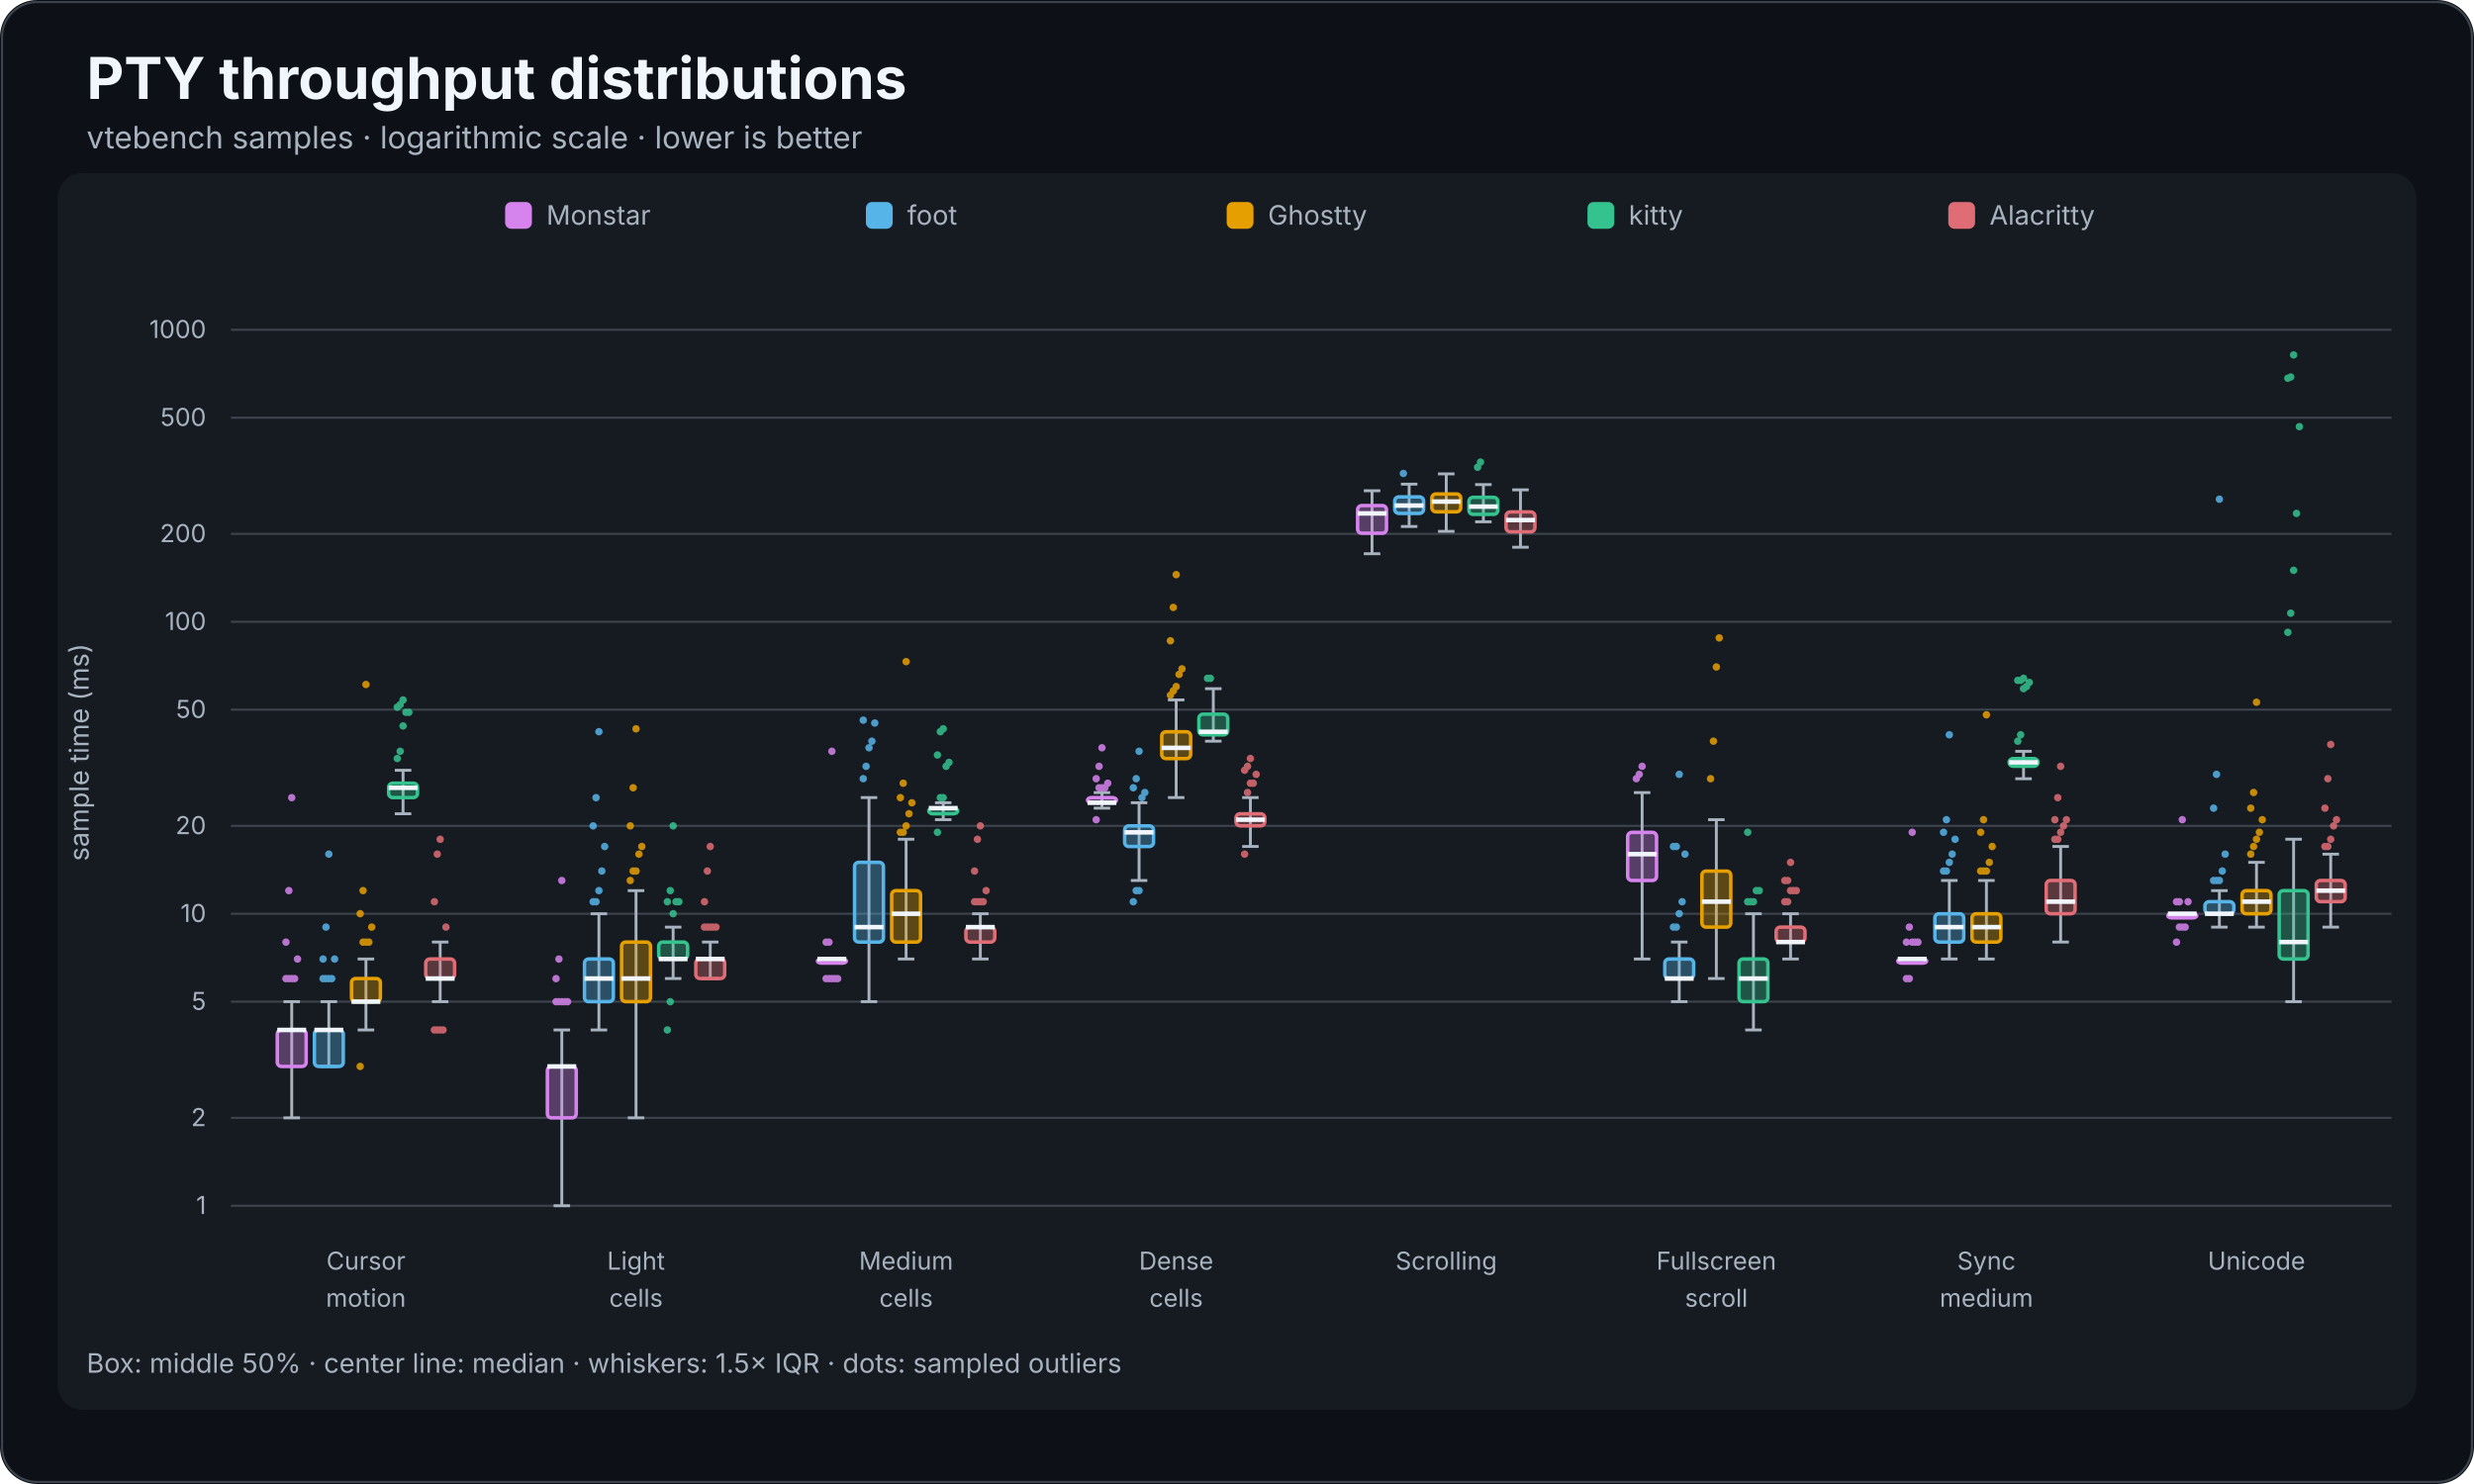
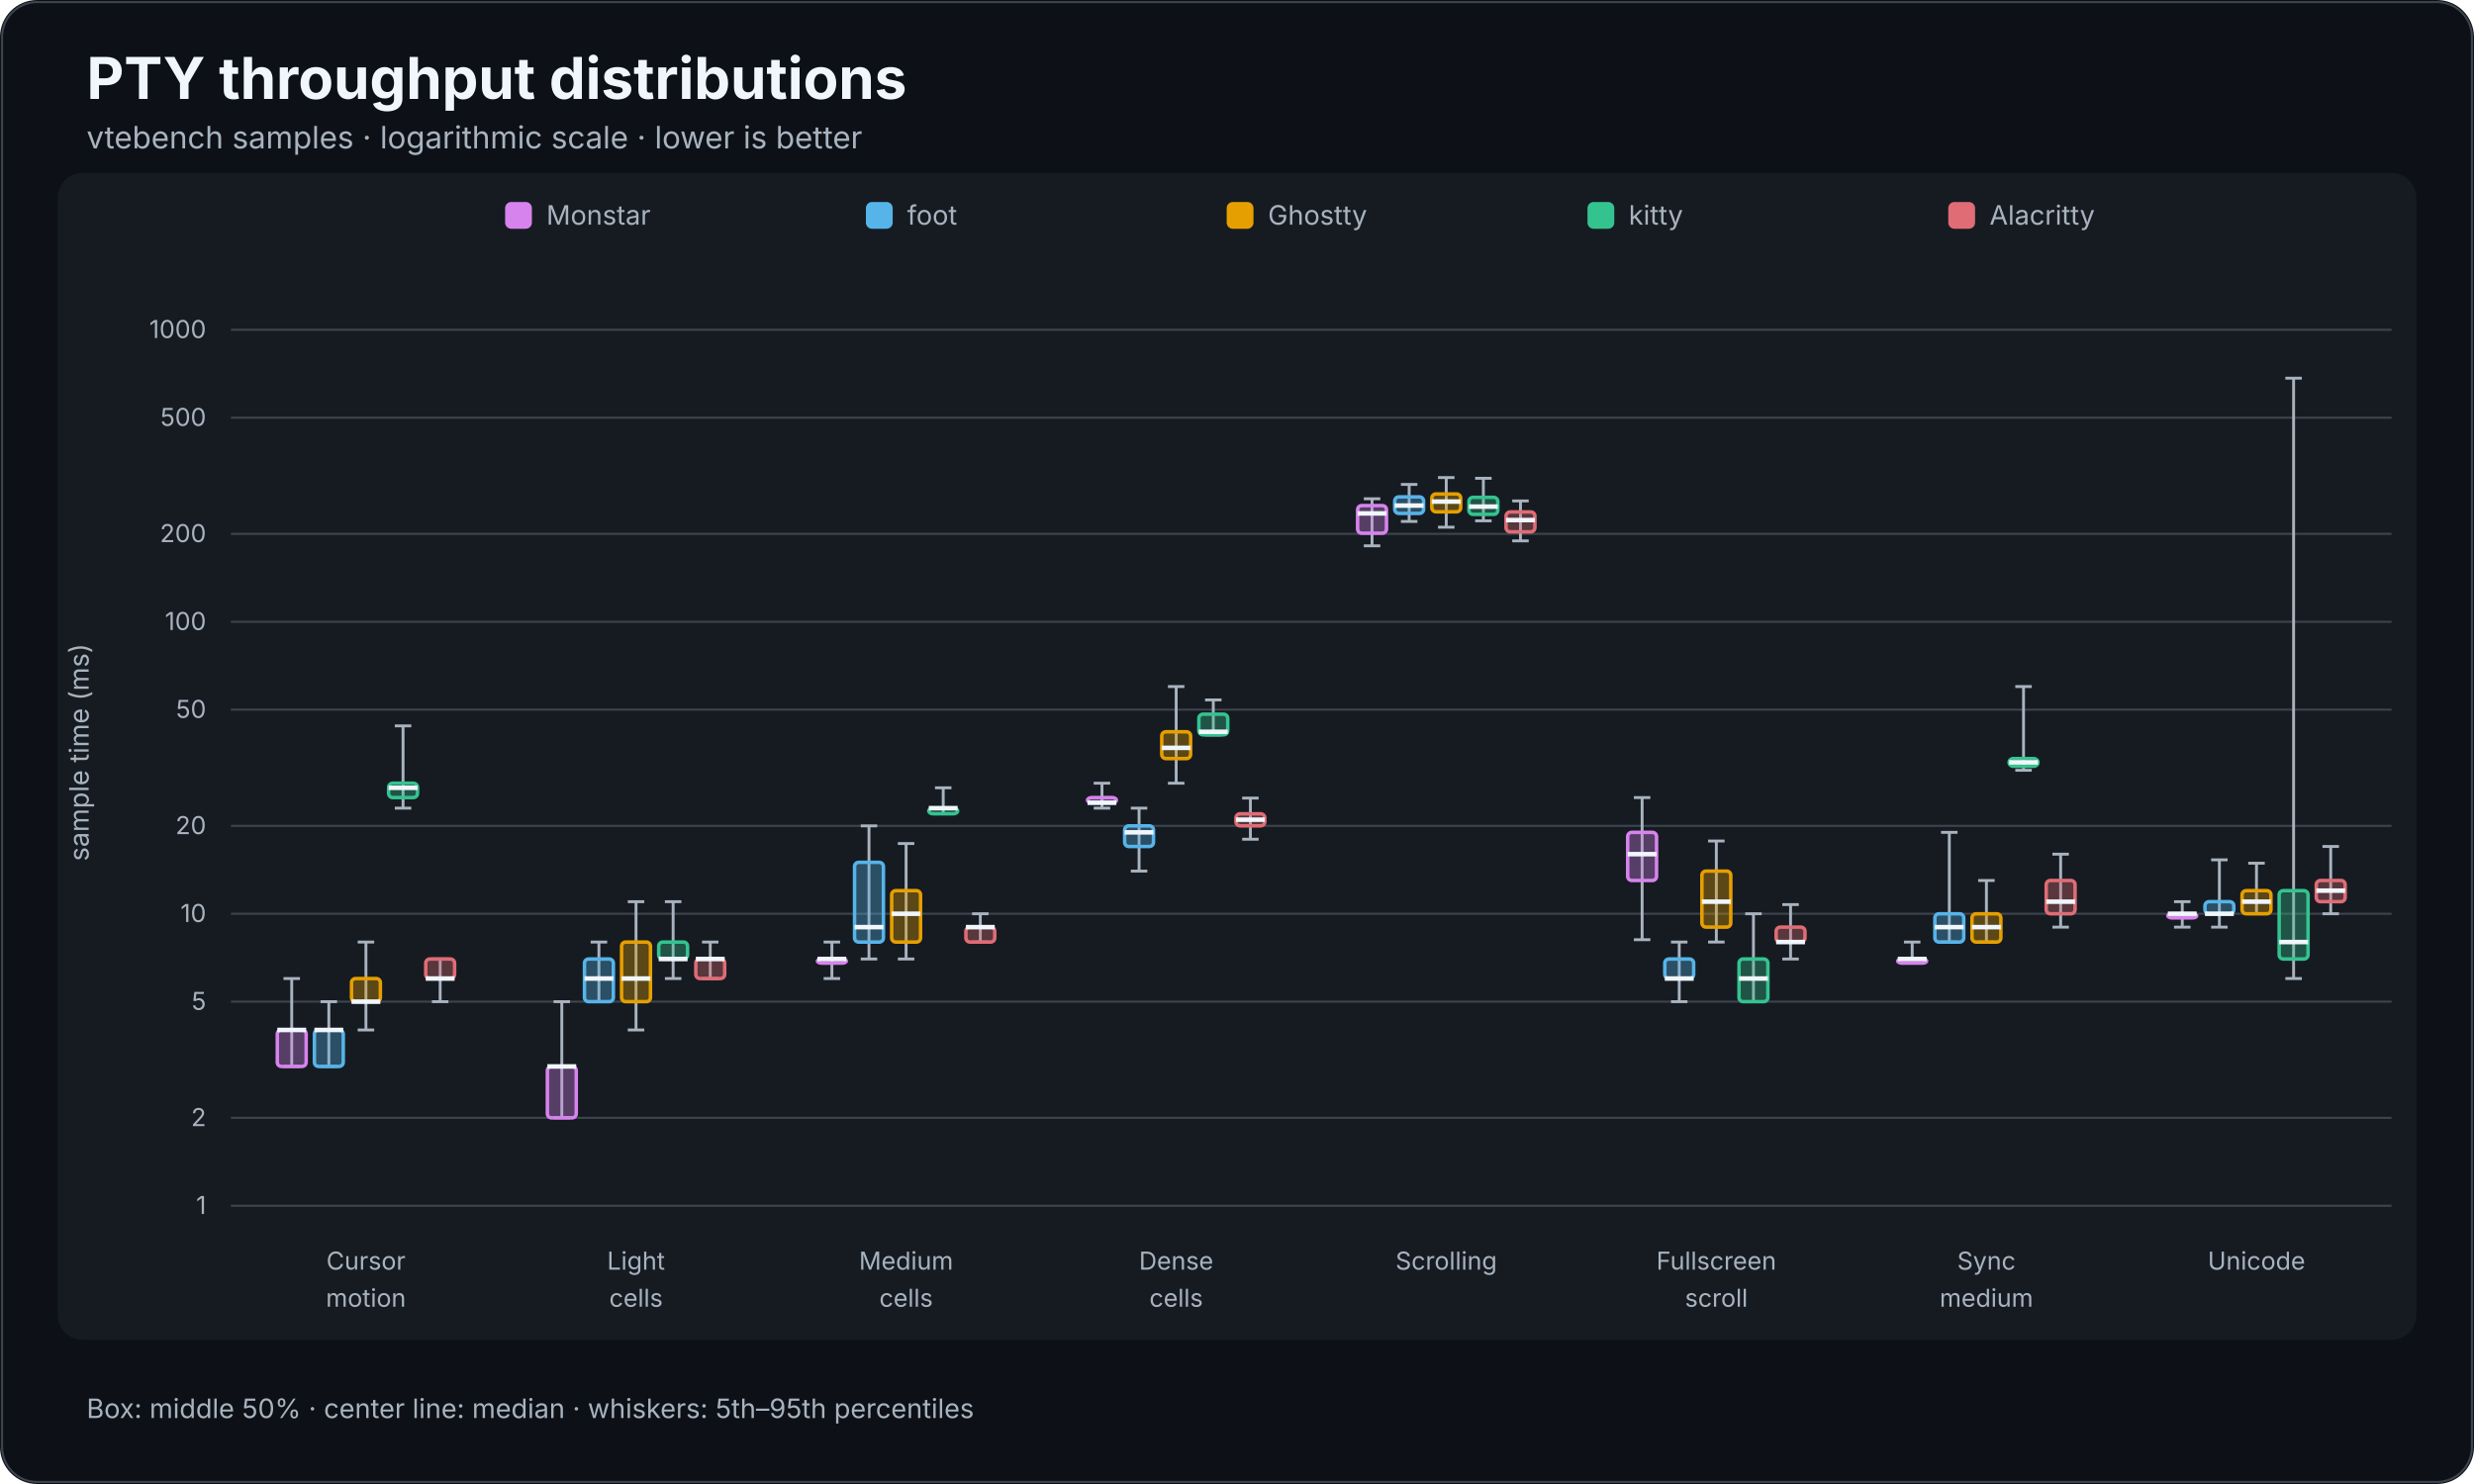
<svg xmlns="http://www.w3.org/2000/svg" width="1200" height="720" viewBox="0 0 1200 720" role="img">
  <style>
    .title { fill: #f0f6fc; font: 700 28px -apple-system, BlinkMacSystemFont, 'Segoe UI', sans-serif; }
    .subtitle { fill: #a8b3bf; font: 15px -apple-system, BlinkMacSystemFont, 'Segoe UI', sans-serif; }
    .label { fill: #f0f6fc; font: 15px -apple-system, BlinkMacSystemFont, 'Segoe UI', sans-serif; }
    .small { fill: #a8b3bf; font: 13px -apple-system, BlinkMacSystemFont, 'Segoe UI', sans-serif; }
    .axis { fill: #a8b3bf; font: 12px -apple-system, BlinkMacSystemFont, 'Segoe UI', sans-serif; }
    .grid { stroke: #3d444d; stroke-width: 1; }
    .whisker { stroke: #a8b3bf; stroke-width: 1.4; }
    .median { stroke: #f0f6fc; stroke-width: 2.2; }
    .line { stroke: #3d444d; stroke-width: 1; }
    </style>
  <rect width="1200" height="720" rx="18" fill="#0d1117" />
  <rect x="1" y="1" width="1198" height="718" rx="17" fill="none" stroke="#3d444d" />
-   <rect x="28" y="84" width="1144" height="600" rx="12" fill="#161b22" />
+   <rect x="28" y="84" width="1144" height="566" rx="12" fill="#161b22" />
  <text x="42" y="48" class="title" text-anchor="start">PTY throughput distributions</text>
  <text x="42" y="72" class="subtitle" text-anchor="start">vtebench samples · logarithmic scale · lower is better</text>
  <rect x="245" y="98" width="13" height="13" rx="3" fill="#d783ed" />
  <text x="265" y="109" class="small" text-anchor="start">Monstar</text>
  <rect x="420" y="98" width="13" height="13" rx="3" fill="#56b4e9" />
  <text x="440" y="109" class="small" text-anchor="start">foot</text>
  <rect x="595" y="98" width="13" height="13" rx="3" fill="#e69f00" />
  <text x="615" y="109" class="small" text-anchor="start">Ghostty</text>
  <rect x="770" y="98" width="13" height="13" rx="3" fill="#34c38f" />
  <text x="790" y="109" class="small" text-anchor="start">kitty</text>
  <rect x="945" y="98" width="13" height="13" rx="3" fill="#e06c75" />
  <text x="965" y="109" class="small" text-anchor="start">Alacritty</text>
  <line x1="112" y1="585" x2="1160" y2="585" class="grid" />
  <text x="100" y="589" class="axis" text-anchor="end">1</text>
  <line x1="112" y1="542.35" x2="1160" y2="542.35" class="grid" />
  <text x="100" y="546.35" class="axis" text-anchor="end">2</text>
  <line x1="112" y1="485.98" x2="1160" y2="485.98" class="grid" />
  <text x="100" y="489.98" class="axis" text-anchor="end">5</text>
  <line x1="112" y1="443.33" x2="1160" y2="443.33" class="grid" />
  <text x="100" y="447.33" class="axis" text-anchor="end">10</text>
  <line x1="112" y1="400.69" x2="1160" y2="400.69" class="grid" />
  <text x="100" y="404.69" class="axis" text-anchor="end">20</text>
  <line x1="112" y1="344.31" x2="1160" y2="344.31" class="grid" />
  <text x="100" y="348.31" class="axis" text-anchor="end">50</text>
  <line x1="112" y1="301.67" x2="1160" y2="301.67" class="grid" />
  <text x="100" y="305.67" class="axis" text-anchor="end">100</text>
  <line x1="112" y1="259.02" x2="1160" y2="259.02" class="grid" />
  <text x="100" y="263.02" class="axis" text-anchor="end">200</text>
  <line x1="112" y1="202.65" x2="1160" y2="202.65" class="grid" />
  <text x="100" y="206.65" class="axis" text-anchor="end">500</text>
  <line x1="112" y1="160" x2="1160" y2="160" class="grid" />
  <text x="100" y="164" class="axis" text-anchor="end">1000</text>
  <text x="0" y="0" class="small" text-anchor="middle" transform="translate(43 365) rotate(-90)">sample time (ms)</text>
-   <line x1="141.5" y1="542.35" x2="141.5" y2="485.98" class="whisker" />
-   <line x1="137.5" y1="542.35" x2="145.5" y2="542.35" class="whisker" />
-   <line x1="137.5" y1="485.98" x2="145.5" y2="485.98" class="whisker" />
+   <line x1="141.5" y1="517.41" x2="141.5" y2="474.76" class="whisker" />
+   <line x1="137.5" y1="517.41" x2="145.5" y2="517.41" class="whisker" />
+   <line x1="137.5" y1="474.76" x2="145.5" y2="474.76" class="whisker" />
  <rect x="134.5" y="499.71" width="14" height="17.7" rx="2" fill="#d783ed" fill-opacity="0.34" stroke="#d783ed" stroke-width="1.7" />
  <line x1="134.5" y1="499.71" x2="148.5" y2="499.71" class="median" />
-   <path d="M138.7 474.8h0M140.1 474.8h0M141.5 474.8h0M142.9 474.8h0M144.3 465.3h0M138.7 457.1h0M140.1 432.1h0M141.5 387.0h0" fill="none" stroke="#d783ed" stroke-width="3.6" stroke-linecap="round" stroke-opacity="0.85" />
  <line x1="159.5" y1="517.41" x2="159.5" y2="485.98" class="whisker" />
  <line x1="155.5" y1="517.41" x2="163.5" y2="517.41" class="whisker" />
  <line x1="155.5" y1="485.98" x2="163.5" y2="485.98" class="whisker" />
  <rect x="152.5" y="499.71" width="14" height="17.7" rx="2" fill="#56b4e9" fill-opacity="0.34" stroke="#56b4e9" stroke-width="1.7" />
  <line x1="152.5" y1="499.71" x2="166.5" y2="499.71" class="median" />
-   <path d="M156.7 474.8h0M158.1 474.8h0M159.5 474.8h0M160.9 474.8h0M162.3 465.3h0M156.7 465.3h0M158.1 449.8h0M159.5 414.4h0" fill="none" stroke="#56b4e9" stroke-width="3.6" stroke-linecap="round" stroke-opacity="0.85" />
-   <line x1="177.5" y1="499.71" x2="177.5" y2="465.28" class="whisker" />
+   <line x1="177.5" y1="499.71" x2="177.5" y2="457.06" class="whisker" />
  <line x1="173.5" y1="499.71" x2="181.5" y2="499.71" class="whisker" />
-   <line x1="173.5" y1="465.28" x2="181.5" y2="465.28" class="whisker" />
+   <line x1="173.5" y1="457.06" x2="181.5" y2="457.06" class="whisker" />
  <rect x="170.5" y="474.76" width="14" height="11.22" rx="2" fill="#e69f00" fill-opacity="0.34" stroke="#e69f00" stroke-width="1.7" />
  <line x1="170.5" y1="485.98" x2="184.5" y2="485.98" class="median" />
-   <path d="M174.7 517.4h0M176.1 457.1h0M177.5 457.1h0M178.9 457.1h0M180.3 449.8h0M174.7 443.3h0M176.1 432.1h0M177.5 332.1h0" fill="none" stroke="#e69f00" stroke-width="3.6" stroke-linecap="round" stroke-opacity="0.85" />
-   <line x1="195.5" y1="394.82" x2="195.5" y2="373.72" class="whisker" />
-   <line x1="191.5" y1="394.82" x2="199.5" y2="394.82" class="whisker" />
-   <line x1="191.5" y1="373.72" x2="199.5" y2="373.72" class="whisker" />
+   <line x1="195.5" y1="392.09" x2="195.5" y2="352.18" class="whisker" />
+   <line x1="191.5" y1="392.09" x2="199.5" y2="392.09" class="whisker" />
+   <line x1="191.5" y1="352.18" x2="199.5" y2="352.18" class="whisker" />
  <rect x="188.5" y="379.99" width="14" height="6.97" rx="2" fill="#34c38f" fill-opacity="0.34" stroke="#34c38f" stroke-width="1.7" />
  <line x1="188.5" y1="382.22" x2="202.5" y2="382.22" class="median" />
-   <path d="M192.7 368.0h0M194.1 364.5h0M195.5 352.2h0M196.9 345.6h0M198.3 345.6h0M192.7 343.1h0M194.1 341.9h0M195.5 339.6h0" fill="none" stroke="#34c38f" stroke-width="3.6" stroke-linecap="round" stroke-opacity="0.85" />
-   <line x1="213.5" y1="485.98" x2="213.5" y2="457.06" class="whisker" />
+   <line x1="213.5" y1="485.98" x2="213.5" y2="465.28" class="whisker" />
  <line x1="209.5" y1="485.98" x2="217.5" y2="485.98" class="whisker" />
-   <line x1="209.5" y1="457.06" x2="217.5" y2="457.06" class="whisker" />
+   <line x1="209.5" y1="465.28" x2="217.5" y2="465.28" class="whisker" />
  <rect x="206.5" y="465.28" width="14" height="9.48" rx="2" fill="#e06c75" fill-opacity="0.34" stroke="#e06c75" stroke-width="1.7" />
  <line x1="206.5" y1="474.76" x2="220.5" y2="474.76" class="median" />
-   <path d="M210.7 499.7h0M212.1 499.7h0M213.5 499.7h0M214.9 499.7h0M216.3 449.8h0M210.7 437.5h0M212.1 414.4h0M213.5 407.2h0" fill="none" stroke="#e06c75" stroke-width="3.6" stroke-linecap="round" stroke-opacity="0.85" />
  <text x="177.5" y="616" class="axis" text-anchor="middle">Cursor</text>
  <text x="177.5" y="634" class="axis" text-anchor="middle">motion</text>
-   <line x1="272.5" y1="585" x2="272.5" y2="499.71" class="whisker" />
-   <line x1="268.5" y1="585" x2="276.5" y2="585" class="whisker" />
-   <line x1="268.5" y1="499.71" x2="276.5" y2="499.71" class="whisker" />
+   <line x1="272.5" y1="542.35" x2="272.5" y2="485.98" class="whisker" />
+   <line x1="268.5" y1="542.35" x2="276.5" y2="542.35" class="whisker" />
+   <line x1="268.5" y1="485.98" x2="276.5" y2="485.98" class="whisker" />
  <rect x="265.5" y="517.41" width="14" height="24.95" rx="2" fill="#d783ed" fill-opacity="0.34" stroke="#d783ed" stroke-width="1.7" />
  <line x1="265.5" y1="517.41" x2="279.5" y2="517.41" class="median" />
-   <path d="M269.7 486.0h0M271.1 486.0h0M272.5 486.0h0M273.9 486.0h0M275.3 486.0h0M269.7 474.8h0M271.1 465.3h0M272.5 427.2h0" fill="none" stroke="#d783ed" stroke-width="3.6" stroke-linecap="round" stroke-opacity="0.85" />
-   <line x1="290.5" y1="499.71" x2="290.5" y2="443.33" class="whisker" />
-   <line x1="286.5" y1="499.71" x2="294.5" y2="499.71" class="whisker" />
-   <line x1="286.5" y1="443.33" x2="294.5" y2="443.33" class="whisker" />
+   <line x1="290.5" y1="485.98" x2="290.5" y2="457.06" class="whisker" />
+   <line x1="286.5" y1="485.98" x2="294.5" y2="485.98" class="whisker" />
+   <line x1="286.5" y1="457.06" x2="294.5" y2="457.06" class="whisker" />
  <rect x="283.5" y="465.28" width="14" height="20.7" rx="2" fill="#56b4e9" fill-opacity="0.34" stroke="#56b4e9" stroke-width="1.7" />
  <line x1="283.5" y1="474.76" x2="297.5" y2="474.76" class="median" />
-   <path d="M287.7 437.5h0M289.1 437.5h0M290.5 432.1h0M291.9 422.6h0M293.3 410.7h0M287.7 400.7h0M289.1 387.0h0M290.5 355.0h0" fill="none" stroke="#56b4e9" stroke-width="3.6" stroke-linecap="round" stroke-opacity="0.85" />
-   <line x1="308.5" y1="542.35" x2="308.5" y2="432.12" class="whisker" />
-   <line x1="304.5" y1="542.35" x2="312.5" y2="542.35" class="whisker" />
-   <line x1="304.5" y1="432.12" x2="312.5" y2="432.12" class="whisker" />
+   <line x1="308.5" y1="499.71" x2="308.5" y2="437.47" class="whisker" />
+   <line x1="304.5" y1="499.71" x2="312.5" y2="499.71" class="whisker" />
+   <line x1="304.5" y1="437.47" x2="312.5" y2="437.47" class="whisker" />
  <rect x="301.5" y="457.06" width="14" height="28.92" rx="2" fill="#e69f00" fill-opacity="0.34" stroke="#e69f00" stroke-width="1.7" />
  <line x1="301.5" y1="474.76" x2="315.5" y2="474.76" class="median" />
-   <path d="M305.7 427.2h0M307.1 422.6h0M308.5 422.6h0M309.9 414.4h0M311.3 410.7h0M305.7 400.7h0M307.1 382.2h0M308.5 353.6h0" fill="none" stroke="#e69f00" stroke-width="3.6" stroke-linecap="round" stroke-opacity="0.85" />
-   <line x1="326.5" y1="474.76" x2="326.5" y2="449.82" class="whisker" />
+   <line x1="326.5" y1="474.76" x2="326.5" y2="437.47" class="whisker" />
  <line x1="322.5" y1="474.76" x2="330.5" y2="474.76" class="whisker" />
-   <line x1="322.5" y1="449.82" x2="330.5" y2="449.82" class="whisker" />
+   <line x1="322.5" y1="437.47" x2="330.5" y2="437.47" class="whisker" />
  <rect x="319.5" y="457.06" width="14" height="8.22" rx="2" fill="#34c38f" fill-opacity="0.34" stroke="#34c38f" stroke-width="1.7" />
  <line x1="319.5" y1="465.28" x2="333.5" y2="465.28" class="median" />
-   <path d="M323.7 499.7h0M325.1 486.0h0M326.5 443.3h0M327.9 437.5h0M329.3 437.5h0M323.7 437.5h0M325.1 432.1h0M326.5 400.7h0" fill="none" stroke="#34c38f" stroke-width="3.6" stroke-linecap="round" stroke-opacity="0.85" />
  <line x1="344.5" y1="474.76" x2="344.5" y2="457.06" class="whisker" />
  <line x1="340.5" y1="474.76" x2="348.5" y2="474.76" class="whisker" />
  <line x1="340.5" y1="457.06" x2="348.5" y2="457.06" class="whisker" />
  <rect x="337.5" y="465.28" width="14" height="9.48" rx="2" fill="#e06c75" fill-opacity="0.34" stroke="#e06c75" stroke-width="1.7" />
  <line x1="337.5" y1="465.28" x2="351.5" y2="465.28" class="median" />
-   <path d="M341.7 449.8h0M343.1 449.8h0M344.5 449.8h0M345.9 449.8h0M347.3 449.8h0M341.7 437.5h0M343.1 422.6h0M344.5 410.7h0" fill="none" stroke="#e06c75" stroke-width="3.6" stroke-linecap="round" stroke-opacity="0.85" />
  <text x="308.5" y="616" class="axis" text-anchor="middle">Light</text>
  <text x="308.5" y="634" class="axis" text-anchor="middle">cells</text>
-   <line x1="403.5" y1="465.28" x2="403.5" y2="465.28" class="whisker" />
-   <line x1="399.5" y1="465.28" x2="407.5" y2="465.28" class="whisker" />
-   <line x1="399.5" y1="465.28" x2="407.5" y2="465.28" class="whisker" />
+   <line x1="403.5" y1="474.76" x2="403.5" y2="457.06" class="whisker" />
+   <line x1="399.5" y1="474.76" x2="407.5" y2="474.76" class="whisker" />
+   <line x1="399.5" y1="457.06" x2="407.5" y2="457.06" class="whisker" />
  <rect x="396.5" y="465.28" width="14" height="2" rx="2" fill="#d783ed" fill-opacity="0.34" stroke="#d783ed" stroke-width="1.7" />
  <line x1="396.5" y1="465.28" x2="410.5" y2="465.28" class="median" />
-   <path d="M400.7 474.8h0M402.1 474.8h0M403.5 474.8h0M404.9 474.8h0M406.3 474.8h0M400.7 457.1h0M402.1 457.1h0M403.5 364.5h0" fill="none" stroke="#d783ed" stroke-width="3.6" stroke-linecap="round" stroke-opacity="0.85" />
-   <line x1="421.5" y1="485.98" x2="421.5" y2="386.96" class="whisker" />
-   <line x1="417.5" y1="485.98" x2="425.5" y2="485.98" class="whisker" />
-   <line x1="417.5" y1="386.96" x2="425.5" y2="386.96" class="whisker" />
+   <line x1="421.5" y1="465.28" x2="421.5" y2="400.69" class="whisker" />
+   <line x1="417.5" y1="465.28" x2="425.5" y2="465.28" class="whisker" />
+   <line x1="417.5" y1="400.69" x2="425.5" y2="400.69" class="whisker" />
  <rect x="414.5" y="418.39" width="14" height="38.68" rx="2" fill="#56b4e9" fill-opacity="0.34" stroke="#56b4e9" stroke-width="1.7" />
  <line x1="414.5" y1="449.82" x2="428.5" y2="449.82" class="median" />
-   <path d="M418.7 377.8h0M420.1 371.8h0M421.5 362.8h0M422.9 359.6h0M424.3 350.8h0M418.7 349.4h0" fill="none" stroke="#56b4e9" stroke-width="3.6" stroke-linecap="round" stroke-opacity="0.85" />
-   <line x1="439.5" y1="465.28" x2="439.5" y2="407.17" class="whisker" />
+   <line x1="439.5" y1="465.28" x2="439.5" y2="409.26" class="whisker" />
  <line x1="435.5" y1="465.28" x2="443.5" y2="465.28" class="whisker" />
-   <line x1="435.5" y1="407.17" x2="443.5" y2="407.17" class="whisker" />
+   <line x1="435.5" y1="409.26" x2="443.5" y2="409.26" class="whisker" />
  <rect x="432.5" y="432.12" width="14" height="24.95" rx="2" fill="#e69f00" fill-opacity="0.34" stroke="#e69f00" stroke-width="1.7" />
  <line x1="432.5" y1="443.33" x2="446.5" y2="443.33" class="median" />
-   <path d="M436.7 403.8h0M438.1 403.8h0M439.5 400.7h0M440.9 394.8h0M442.3 389.5h0M436.7 387.0h0M438.1 380.0h0M439.5 321.0h0" fill="none" stroke="#e69f00" stroke-width="3.6" stroke-linecap="round" stroke-opacity="0.85" />
-   <line x1="457.5" y1="397.69" x2="457.5" y2="389.47" class="whisker" />
-   <line x1="453.5" y1="397.69" x2="461.5" y2="397.69" class="whisker" />
-   <line x1="453.5" y1="389.47" x2="461.5" y2="389.47" class="whisker" />
+   <line x1="457.5" y1="394.82" x2="457.5" y2="382.22" class="whisker" />
+   <line x1="453.5" y1="394.82" x2="461.5" y2="394.82" class="whisker" />
+   <line x1="453.5" y1="382.22" x2="461.5" y2="382.22" class="whisker" />
  <rect x="450.5" y="392.09" width="14" height="2.73" rx="2" fill="#34c38f" fill-opacity="0.34" stroke="#34c38f" stroke-width="1.7" />
  <line x1="450.5" y1="392.09" x2="464.5" y2="392.09" class="median" />
-   <path d="M454.7 403.8h0M456.1 387.0h0M457.5 387.0h0M458.9 371.8h0M460.3 369.9h0M454.7 366.3h0M456.1 355.0h0M457.5 353.6h0" fill="none" stroke="#34c38f" stroke-width="3.6" stroke-linecap="round" stroke-opacity="0.85" />
-   <line x1="475.5" y1="465.28" x2="475.5" y2="443.33" class="whisker" />
-   <line x1="471.5" y1="465.28" x2="479.5" y2="465.28" class="whisker" />
+   <line x1="475.5" y1="457.06" x2="475.5" y2="443.33" class="whisker" />
+   <line x1="471.5" y1="457.06" x2="479.5" y2="457.06" class="whisker" />
  <line x1="471.5" y1="443.33" x2="479.5" y2="443.33" class="whisker" />
  <rect x="468.5" y="449.82" width="14" height="7.25" rx="2" fill="#e06c75" fill-opacity="0.34" stroke="#e06c75" stroke-width="1.7" />
  <line x1="468.5" y1="449.82" x2="482.5" y2="449.82" class="median" />
-   <path d="M472.7 437.5h0M474.1 437.5h0M475.5 437.5h0M476.9 437.5h0M478.3 432.1h0M472.7 422.6h0M474.1 407.2h0M475.5 400.7h0" fill="none" stroke="#e06c75" stroke-width="3.6" stroke-linecap="round" stroke-opacity="0.85" />
  <text x="439.5" y="616" class="axis" text-anchor="middle">Medium</text>
  <text x="439.5" y="634" class="axis" text-anchor="middle">cells</text>
-   <line x1="534.5" y1="392.09" x2="534.5" y2="384.55" class="whisker" />
+   <line x1="534.5" y1="392.09" x2="534.5" y2="379.99" class="whisker" />
  <line x1="530.5" y1="392.09" x2="538.5" y2="392.09" class="whisker" />
-   <line x1="530.5" y1="384.55" x2="538.5" y2="384.55" class="whisker" />
+   <line x1="530.5" y1="379.99" x2="538.5" y2="379.99" class="whisker" />
  <rect x="527.5" y="386.96" width="14" height="2.51" rx="2" fill="#d783ed" fill-opacity="0.34" stroke="#d783ed" stroke-width="1.7" />
  <line x1="527.5" y1="389.47" x2="541.5" y2="389.47" class="median" />
-   <path d="M531.7 397.7h0M533.1 382.2h0M534.5 382.2h0M535.9 382.2h0M537.3 380.0h0M531.7 377.8h0M533.1 371.8h0M534.5 362.8h0" fill="none" stroke="#d783ed" stroke-width="3.6" stroke-linecap="round" stroke-opacity="0.85" />
-   <line x1="552.5" y1="427.19" x2="552.5" y2="389.47" class="whisker" />
-   <line x1="548.5" y1="427.19" x2="556.5" y2="427.19" class="whisker" />
-   <line x1="548.5" y1="389.47" x2="556.5" y2="389.47" class="whisker" />
+   <line x1="552.5" y1="422.63" x2="552.5" y2="392.09" class="whisker" />
+   <line x1="548.5" y1="422.63" x2="556.5" y2="422.63" class="whisker" />
+   <line x1="548.5" y1="392.09" x2="556.5" y2="392.09" class="whisker" />
  <rect x="545.5" y="400.69" width="14" height="10" rx="2" fill="#56b4e9" fill-opacity="0.34" stroke="#56b4e9" stroke-width="1.7" />
  <line x1="545.5" y1="403.84" x2="559.5" y2="403.84" class="median" />
-   <path d="M549.7 437.5h0M551.1 432.1h0M552.5 432.1h0M553.9 387.0h0M555.3 384.5h0M549.7 382.2h0M551.1 377.8h0M552.5 364.5h0" fill="none" stroke="#56b4e9" stroke-width="3.6" stroke-linecap="round" stroke-opacity="0.85" />
-   <line x1="570.5" y1="386.96" x2="570.5" y2="339.58" class="whisker" />
-   <line x1="566.5" y1="386.96" x2="574.5" y2="386.96" class="whisker" />
-   <line x1="566.5" y1="339.58" x2="574.5" y2="339.58" class="whisker" />
+   <line x1="570.5" y1="379.99" x2="570.5" y2="333.1" class="whisker" />
+   <line x1="566.5" y1="379.99" x2="574.5" y2="379.99" class="whisker" />
+   <line x1="566.5" y1="333.1" x2="574.5" y2="333.1" class="whisker" />
  <rect x="563.5" y="355.04" width="14" height="13" rx="2" fill="#e69f00" fill-opacity="0.34" stroke="#e69f00" stroke-width="1.7" />
  <line x1="563.5" y1="362.84" x2="577.5" y2="362.84" class="median" />
-   <path d="M567.7 337.3h0M569.1 335.2h0M570.5 333.1h0M571.9 327.2h0M573.3 324.5h0M567.7 310.9h0M569.1 294.7h0M570.5 278.8h0" fill="none" stroke="#e69f00" stroke-width="3.6" stroke-linecap="round" stroke-opacity="0.85" />
-   <line x1="588.5" y1="359.6" x2="588.5" y2="334.13" class="whisker" />
-   <line x1="584.5" y1="359.6" x2="592.5" y2="359.6" class="whisker" />
-   <line x1="584.5" y1="334.13" x2="592.5" y2="334.13" class="whisker" />
+   <line x1="588.5" y1="356.6" x2="588.5" y2="339.58" class="whisker" />
+   <line x1="584.5" y1="356.6" x2="592.5" y2="356.6" class="whisker" />
+   <line x1="584.5" y1="339.58" x2="592.5" y2="339.58" class="whisker" />
  <rect x="581.5" y="346.5" width="14" height="10.02" rx="2" fill="#34c38f" fill-opacity="0.34" stroke="#34c38f" stroke-width="1.7" />
  <line x1="581.5" y1="355.04" x2="595.5" y2="355.04" class="median" />
-   <path d="M585.7 329.1h0M587.1 329.1h0" fill="none" stroke="#34c38f" stroke-width="3.6" stroke-linecap="round" stroke-opacity="0.85" />
-   <line x1="606.5" y1="410.69" x2="606.5" y2="386.96" class="whisker" />
-   <line x1="602.5" y1="410.69" x2="610.5" y2="410.69" class="whisker" />
-   <line x1="602.5" y1="386.96" x2="610.5" y2="386.96" class="whisker" />
+   <line x1="606.5" y1="407.17" x2="606.5" y2="387.21" class="whisker" />
+   <line x1="602.5" y1="407.17" x2="610.5" y2="407.17" class="whisker" />
+   <line x1="602.5" y1="387.21" x2="610.5" y2="387.21" class="whisker" />
  <rect x="599.5" y="394.82" width="14" height="5.86" rx="2" fill="#e06c75" fill-opacity="0.34" stroke="#e06c75" stroke-width="1.7" />
  <line x1="599.5" y1="397.69" x2="613.5" y2="397.69" class="median" />
-   <path d="M603.7 414.4h0M605.1 384.5h0M606.5 380.0h0M607.9 380.0h0M609.3 375.7h0M603.7 373.7h0M605.1 371.8h0M606.5 368.0h0" fill="none" stroke="#e06c75" stroke-width="3.6" stroke-linecap="round" stroke-opacity="0.85" />
  <text x="570.5" y="616" class="axis" text-anchor="middle">Dense</text>
  <text x="570.5" y="634" class="axis" text-anchor="middle">cells</text>
-   <line x1="665.5" y1="268.66" x2="665.5" y2="238.1" class="whisker" />
-   <line x1="661.5" y1="268.66" x2="669.5" y2="268.66" class="whisker" />
-   <line x1="661.5" y1="238.1" x2="669.5" y2="238.1" class="whisker" />
+   <line x1="665.5" y1="264.82" x2="665.5" y2="241.99" class="whisker" />
+   <line x1="661.5" y1="264.82" x2="669.5" y2="264.82" class="whisker" />
+   <line x1="661.5" y1="241.99" x2="669.5" y2="241.99" class="whisker" />
  <rect x="658.5" y="245.29" width="14" height="13.42" rx="2" fill="#d783ed" fill-opacity="0.34" stroke="#d783ed" stroke-width="1.7" />
  <line x1="658.5" y1="249.1" x2="672.5" y2="249.1" class="median" />
-   <line x1="683.5" y1="255.44" x2="683.5" y2="234.9" class="whisker" />
-   <line x1="679.5" y1="255.44" x2="687.5" y2="255.44" class="whisker" />
-   <line x1="679.5" y1="234.9" x2="687.5" y2="234.9" class="whisker" />
+   <line x1="683.5" y1="252.99" x2="683.5" y2="235.04" class="whisker" />
+   <line x1="679.5" y1="252.99" x2="687.5" y2="252.99" class="whisker" />
+   <line x1="679.5" y1="235.04" x2="687.5" y2="235.04" class="whisker" />
  <rect x="676.5" y="241.07" width="14" height="8.03" rx="2" fill="#56b4e9" fill-opacity="0.34" stroke="#56b4e9" stroke-width="1.7" />
  <line x1="676.5" y1="245.29" x2="690.5" y2="245.29" class="median" />
-   <path d="M680.7 229.7h0" fill="none" stroke="#56b4e9" stroke-width="3.6" stroke-linecap="round" stroke-opacity="0.85" />
-   <line x1="701.5" y1="257.8" x2="701.5" y2="229.91" class="whisker" />
-   <line x1="697.5" y1="257.8" x2="705.5" y2="257.8" class="whisker" />
-   <line x1="697.5" y1="229.91" x2="705.5" y2="229.91" class="whisker" />
+   <line x1="701.5" y1="255.78" x2="701.5" y2="231.7" class="whisker" />
+   <line x1="697.5" y1="255.78" x2="705.5" y2="255.78" class="whisker" />
+   <line x1="697.5" y1="231.7" x2="705.5" y2="231.7" class="whisker" />
  <rect x="694.5" y="239.65" width="14" height="8.67" rx="2" fill="#e69f00" fill-opacity="0.34" stroke="#e69f00" stroke-width="1.7" />
  <line x1="694.5" y1="243.35" x2="708.5" y2="243.35" class="median" />
-   <line x1="719.5" y1="253.16" x2="719.5" y2="235.11" class="whisker" />
-   <line x1="715.5" y1="253.16" x2="723.5" y2="253.16" class="whisker" />
-   <line x1="715.5" y1="235.11" x2="723.5" y2="235.11" class="whisker" />
+   <line x1="719.5" y1="252.7" x2="719.5" y2="232.05" class="whisker" />
+   <line x1="715.5" y1="252.7" x2="723.5" y2="252.7" class="whisker" />
+   <line x1="715.5" y1="232.05" x2="723.5" y2="232.05" class="whisker" />
  <rect x="712.5" y="241.3" width="14" height="8.26" rx="2" fill="#34c38f" fill-opacity="0.34" stroke="#34c38f" stroke-width="1.7" />
  <line x1="712.5" y1="245.79" x2="726.5" y2="245.79" class="median" />
-   <path d="M716.7 226.7h0M718.1 224.2h0" fill="none" stroke="#34c38f" stroke-width="3.6" stroke-linecap="round" stroke-opacity="0.85" />
-   <line x1="737.5" y1="265.5" x2="737.5" y2="237.66" class="whisker" />
-   <line x1="733.5" y1="265.5" x2="741.5" y2="265.5" class="whisker" />
-   <line x1="733.5" y1="237.66" x2="741.5" y2="237.66" class="whisker" />
+   <line x1="737.5" y1="262.42" x2="737.5" y2="243.04" class="whisker" />
+   <line x1="733.5" y1="262.42" x2="741.5" y2="262.42" class="whisker" />
+   <line x1="733.5" y1="243.04" x2="741.5" y2="243.04" class="whisker" />
  <rect x="730.5" y="248.38" width="14" height="9.65" rx="2" fill="#e06c75" fill-opacity="0.34" stroke="#e06c75" stroke-width="1.7" />
  <line x1="730.5" y1="252.32" x2="744.5" y2="252.32" class="median" />
  <text x="701.5" y="616" class="axis" text-anchor="middle">Scrolling</text>
-   <line x1="796.5" y1="465.28" x2="796.5" y2="384.55" class="whisker" />
-   <line x1="792.5" y1="465.28" x2="800.5" y2="465.28" class="whisker" />
-   <line x1="792.5" y1="384.55" x2="800.5" y2="384.55" class="whisker" />
+   <line x1="796.5" y1="455.92" x2="796.5" y2="386.96" class="whisker" />
+   <line x1="792.5" y1="455.92" x2="800.5" y2="455.92" class="whisker" />
+   <line x1="792.5" y1="386.96" x2="800.5" y2="386.96" class="whisker" />
  <rect x="789.5" y="403.84" width="14" height="23.35" rx="2" fill="#d783ed" fill-opacity="0.34" stroke="#d783ed" stroke-width="1.7" />
  <line x1="789.5" y1="414.42" x2="803.5" y2="414.42" class="median" />
-   <path d="M793.7 377.8h0M795.1 375.7h0M796.5 371.8h0" fill="none" stroke="#d783ed" stroke-width="3.6" stroke-linecap="round" stroke-opacity="0.85" />
  <line x1="814.5" y1="485.98" x2="814.5" y2="457.06" class="whisker" />
  <line x1="810.5" y1="485.98" x2="818.5" y2="485.98" class="whisker" />
  <line x1="810.5" y1="457.06" x2="818.5" y2="457.06" class="whisker" />
  <rect x="807.5" y="465.28" width="14" height="9.48" rx="2" fill="#56b4e9" fill-opacity="0.34" stroke="#56b4e9" stroke-width="1.7" />
  <line x1="807.5" y1="474.76" x2="821.5" y2="474.76" class="median" />
-   <path d="M811.7 449.8h0M813.1 449.8h0M814.5 443.3h0M815.9 437.5h0M817.3 414.4h0M811.7 410.7h0M813.1 410.7h0M814.5 375.7h0" fill="none" stroke="#56b4e9" stroke-width="3.6" stroke-linecap="round" stroke-opacity="0.85" />
-   <line x1="832.5" y1="474.76" x2="832.5" y2="397.69" class="whisker" />
-   <line x1="828.5" y1="474.76" x2="836.5" y2="474.76" class="whisker" />
-   <line x1="828.5" y1="397.69" x2="836.5" y2="397.69" class="whisker" />
+   <line x1="832.5" y1="457.06" x2="832.5" y2="408.03" class="whisker" />
+   <line x1="828.5" y1="457.06" x2="836.5" y2="457.06" class="whisker" />
+   <line x1="828.5" y1="408.03" x2="836.5" y2="408.03" class="whisker" />
  <rect x="825.5" y="422.63" width="14" height="27.18" rx="2" fill="#e69f00" fill-opacity="0.34" stroke="#e69f00" stroke-width="1.7" />
  <line x1="825.5" y1="437.47" x2="839.5" y2="437.47" class="median" />
-   <path d="M829.7 377.8h0M831.1 359.6h0M832.5 323.6h0M833.9 309.5h0" fill="none" stroke="#e69f00" stroke-width="3.6" stroke-linecap="round" stroke-opacity="0.85" />
-   <line x1="850.5" y1="499.71" x2="850.5" y2="443.33" class="whisker" />
-   <line x1="846.5" y1="499.71" x2="854.5" y2="499.71" class="whisker" />
+   <line x1="850.5" y1="485.98" x2="850.5" y2="443.33" class="whisker" />
+   <line x1="846.5" y1="485.98" x2="854.5" y2="485.98" class="whisker" />
  <line x1="846.5" y1="443.33" x2="854.5" y2="443.33" class="whisker" />
  <rect x="843.5" y="465.28" width="14" height="20.7" rx="2" fill="#34c38f" fill-opacity="0.34" stroke="#34c38f" stroke-width="1.7" />
  <line x1="843.5" y1="474.76" x2="857.5" y2="474.76" class="median" />
-   <path d="M847.7 437.5h0M849.1 437.5h0M850.5 437.5h0M851.9 432.1h0M853.3 432.1h0M847.7 403.8h0" fill="none" stroke="#34c38f" stroke-width="3.6" stroke-linecap="round" stroke-opacity="0.85" />
-   <line x1="868.5" y1="465.28" x2="868.5" y2="443.33" class="whisker" />
+   <line x1="868.5" y1="465.28" x2="868.5" y2="438.88" class="whisker" />
  <line x1="864.5" y1="465.28" x2="872.5" y2="465.28" class="whisker" />
-   <line x1="864.5" y1="443.33" x2="872.5" y2="443.33" class="whisker" />
+   <line x1="864.5" y1="438.88" x2="872.5" y2="438.88" class="whisker" />
  <rect x="861.5" y="449.82" width="14" height="7.25" rx="2" fill="#e06c75" fill-opacity="0.34" stroke="#e06c75" stroke-width="1.7" />
  <line x1="861.5" y1="457.06" x2="875.5" y2="457.06" class="median" />
-   <path d="M865.7 437.5h0M867.1 437.5h0M868.5 432.1h0M869.9 432.1h0M871.3 432.1h0M865.7 427.2h0M867.1 427.2h0M868.5 418.4h0" fill="none" stroke="#e06c75" stroke-width="3.6" stroke-linecap="round" stroke-opacity="0.85" />
  <text x="832.5" y="616" class="axis" text-anchor="middle">Fullscreen</text>
  <text x="832.5" y="634" class="axis" text-anchor="middle">scroll</text>
-   <line x1="927.5" y1="465.28" x2="927.5" y2="465.28" class="whisker" />
+   <line x1="927.5" y1="465.28" x2="927.5" y2="457.06" class="whisker" />
  <line x1="923.5" y1="465.28" x2="931.5" y2="465.28" class="whisker" />
-   <line x1="923.5" y1="465.28" x2="931.5" y2="465.28" class="whisker" />
+   <line x1="923.5" y1="457.06" x2="931.5" y2="457.06" class="whisker" />
  <rect x="920.5" y="465.28" width="14" height="2" rx="2" fill="#d783ed" fill-opacity="0.34" stroke="#d783ed" stroke-width="1.7" />
  <line x1="920.5" y1="465.28" x2="934.5" y2="465.28" class="median" />
-   <path d="M924.7 474.8h0M926.1 474.8h0M927.5 457.1h0M928.9 457.1h0M930.3 457.1h0M924.7 457.1h0M926.1 449.8h0M927.5 403.8h0" fill="none" stroke="#d783ed" stroke-width="3.6" stroke-linecap="round" stroke-opacity="0.85" />
-   <line x1="945.5" y1="465.28" x2="945.5" y2="427.19" class="whisker" />
-   <line x1="941.5" y1="465.28" x2="949.5" y2="465.28" class="whisker" />
-   <line x1="941.5" y1="427.19" x2="949.5" y2="427.19" class="whisker" />
+   <line x1="945.5" y1="457.06" x2="945.5" y2="403.84" class="whisker" />
+   <line x1="941.5" y1="457.06" x2="949.5" y2="457.06" class="whisker" />
+   <line x1="941.5" y1="403.84" x2="949.5" y2="403.84" class="whisker" />
  <rect x="938.5" y="443.33" width="14" height="13.73" rx="2" fill="#56b4e9" fill-opacity="0.34" stroke="#56b4e9" stroke-width="1.7" />
  <line x1="938.5" y1="449.82" x2="952.5" y2="449.82" class="median" />
-   <path d="M942.7 422.6h0M944.1 422.6h0M945.5 418.4h0M946.9 414.4h0M948.3 407.2h0M942.7 403.8h0M944.1 397.7h0M945.5 356.5h0" fill="none" stroke="#56b4e9" stroke-width="3.6" stroke-linecap="round" stroke-opacity="0.85" />
-   <line x1="963.5" y1="465.28" x2="963.5" y2="427.19" class="whisker" />
-   <line x1="959.5" y1="465.28" x2="967.5" y2="465.28" class="whisker" />
+   <line x1="963.5" y1="457.06" x2="963.5" y2="427.19" class="whisker" />
+   <line x1="959.5" y1="457.06" x2="967.5" y2="457.06" class="whisker" />
  <line x1="959.5" y1="427.19" x2="967.5" y2="427.19" class="whisker" />
  <rect x="956.5" y="443.33" width="14" height="13.73" rx="2" fill="#e69f00" fill-opacity="0.34" stroke="#e69f00" stroke-width="1.7" />
  <line x1="956.5" y1="449.82" x2="970.5" y2="449.82" class="median" />
-   <path d="M960.7 422.6h0M962.1 422.6h0M963.5 422.6h0M964.9 418.4h0M966.3 410.7h0M960.7 403.8h0M962.1 397.7h0M963.5 346.8h0" fill="none" stroke="#e69f00" stroke-width="3.6" stroke-linecap="round" stroke-opacity="0.85" />
-   <line x1="981.5" y1="377.83" x2="981.5" y2="364.52" class="whisker" />
-   <line x1="977.5" y1="377.83" x2="985.5" y2="377.83" class="whisker" />
-   <line x1="977.5" y1="364.52" x2="985.5" y2="364.52" class="whisker" />
+   <line x1="981.5" y1="373.72" x2="981.5" y2="333.1" class="whisker" />
+   <line x1="977.5" y1="373.72" x2="985.5" y2="373.72" class="whisker" />
+   <line x1="977.5" y1="333.1" x2="985.5" y2="333.1" class="whisker" />
  <rect x="974.5" y="368.04" width="14" height="3.73" rx="2" fill="#34c38f" fill-opacity="0.34" stroke="#34c38f" stroke-width="1.7" />
  <line x1="974.5" y1="369.88" x2="988.5" y2="369.88" class="median" />
-   <path d="M978.7 359.6h0M980.1 356.5h0M981.5 334.1h0M982.9 333.1h0M984.3 331.1h0M978.7 330.1h0M980.1 330.1h0M981.5 329.1h0" fill="none" stroke="#34c38f" stroke-width="3.6" stroke-linecap="round" stroke-opacity="0.85" />
-   <line x1="999.5" y1="457.06" x2="999.5" y2="410.69" class="whisker" />
-   <line x1="995.5" y1="457.06" x2="1003.5" y2="457.06" class="whisker" />
-   <line x1="995.5" y1="410.69" x2="1003.5" y2="410.69" class="whisker" />
+   <line x1="999.5" y1="449.82" x2="999.5" y2="414.42" class="whisker" />
+   <line x1="995.5" y1="449.82" x2="1003.5" y2="449.82" class="whisker" />
+   <line x1="995.5" y1="414.42" x2="1003.5" y2="414.42" class="whisker" />
  <rect x="992.5" y="427.19" width="14" height="16.14" rx="2" fill="#e06c75" fill-opacity="0.34" stroke="#e06c75" stroke-width="1.7" />
  <line x1="992.5" y1="437.47" x2="1006.5" y2="437.47" class="median" />
-   <path d="M996.7 407.2h0M998.1 407.2h0M999.5 403.8h0M1000.9 400.7h0M1002.3 397.7h0M996.7 397.7h0M998.1 387.0h0M999.5 371.8h0" fill="none" stroke="#e06c75" stroke-width="3.6" stroke-linecap="round" stroke-opacity="0.85" />
  <text x="963.5" y="616" class="axis" text-anchor="middle">Sync</text>
  <text x="963.5" y="634" class="axis" text-anchor="middle">medium</text>
-   <line x1="1058.5" y1="443.33" x2="1058.5" y2="443.33" class="whisker" />
-   <line x1="1054.5" y1="443.33" x2="1062.5" y2="443.33" class="whisker" />
-   <line x1="1054.5" y1="443.33" x2="1062.5" y2="443.33" class="whisker" />
+   <line x1="1058.5" y1="449.82" x2="1058.5" y2="437.47" class="whisker" />
+   <line x1="1054.5" y1="449.82" x2="1062.5" y2="449.82" class="whisker" />
+   <line x1="1054.5" y1="437.47" x2="1062.5" y2="437.47" class="whisker" />
  <rect x="1051.5" y="443.33" width="14" height="2" rx="2" fill="#d783ed" fill-opacity="0.34" stroke="#d783ed" stroke-width="1.7" />
  <line x1="1051.5" y1="443.33" x2="1065.5" y2="443.33" class="median" />
-   <path d="M1055.7 457.1h0M1057.1 449.8h0M1058.5 449.8h0M1059.9 449.8h0M1061.3 437.5h0M1055.7 437.5h0M1057.1 437.5h0M1058.5 397.7h0" fill="none" stroke="#d783ed" stroke-width="3.6" stroke-linecap="round" stroke-opacity="0.85" />
-   <line x1="1076.5" y1="449.82" x2="1076.5" y2="432.12" class="whisker" />
+   <line x1="1076.5" y1="449.82" x2="1076.5" y2="417.17" class="whisker" />
  <line x1="1072.5" y1="449.82" x2="1080.5" y2="449.82" class="whisker" />
-   <line x1="1072.5" y1="432.12" x2="1080.5" y2="432.12" class="whisker" />
+   <line x1="1072.5" y1="417.17" x2="1080.5" y2="417.17" class="whisker" />
  <rect x="1069.5" y="437.47" width="14" height="5.86" rx="2" fill="#56b4e9" fill-opacity="0.34" stroke="#56b4e9" stroke-width="1.7" />
  <line x1="1069.5" y1="443.33" x2="1083.5" y2="443.33" class="median" />
-   <path d="M1073.7 427.2h0M1075.1 427.2h0M1076.5 427.2h0M1077.9 422.6h0M1079.3 414.4h0M1073.7 392.1h0M1075.1 375.7h0M1076.5 242.2h0" fill="none" stroke="#56b4e9" stroke-width="3.6" stroke-linecap="round" stroke-opacity="0.85" />
-   <line x1="1094.5" y1="449.82" x2="1094.5" y2="418.39" class="whisker" />
-   <line x1="1090.5" y1="449.82" x2="1098.5" y2="449.82" class="whisker" />
-   <line x1="1090.5" y1="418.39" x2="1098.5" y2="418.39" class="whisker" />
+   <line x1="1094.5" y1="443.33" x2="1094.5" y2="418.8" class="whisker" />
+   <line x1="1090.5" y1="443.33" x2="1098.5" y2="443.33" class="whisker" />
+   <line x1="1090.5" y1="418.8" x2="1098.5" y2="418.8" class="whisker" />
  <rect x="1087.5" y="432.12" width="14" height="11.22" rx="2" fill="#e69f00" fill-opacity="0.34" stroke="#e69f00" stroke-width="1.7" />
  <line x1="1087.5" y1="437.47" x2="1101.5" y2="437.47" class="median" />
-   <path d="M1091.7 414.4h0M1093.1 410.7h0M1094.5 407.2h0M1095.9 403.8h0M1097.3 397.7h0M1091.7 392.1h0M1093.1 384.5h0M1094.5 340.7h0" fill="none" stroke="#e69f00" stroke-width="3.6" stroke-linecap="round" stroke-opacity="0.85" />
-   <line x1="1112.5" y1="485.98" x2="1112.5" y2="407.17" class="whisker" />
-   <line x1="1108.5" y1="485.98" x2="1116.5" y2="485.98" class="whisker" />
-   <line x1="1108.5" y1="407.17" x2="1116.5" y2="407.17" class="whisker" />
+   <line x1="1112.5" y1="474.76" x2="1112.5" y2="183.48" class="whisker" />
+   <line x1="1108.5" y1="474.76" x2="1116.5" y2="474.76" class="whisker" />
+   <line x1="1108.5" y1="183.48" x2="1116.5" y2="183.48" class="whisker" />
  <rect x="1105.5" y="432.12" width="14" height="33.16" rx="2" fill="#34c38f" fill-opacity="0.34" stroke="#34c38f" stroke-width="1.7" />
  <line x1="1105.5" y1="457.06" x2="1119.5" y2="457.06" class="median" />
-   <path d="M1109.7 306.8h0M1111.1 297.5h0M1112.5 276.7h0M1113.9 249.1h0M1115.3 207.0h0M1109.7 183.5h0M1111.1 182.9h0M1112.5 172.2h0" fill="none" stroke="#34c38f" stroke-width="3.6" stroke-linecap="round" stroke-opacity="0.85" />
-   <line x1="1130.5" y1="449.82" x2="1130.5" y2="414.42" class="whisker" />
-   <line x1="1126.5" y1="449.82" x2="1134.5" y2="449.82" class="whisker" />
-   <line x1="1126.5" y1="414.42" x2="1134.5" y2="414.42" class="whisker" />
+   <line x1="1130.5" y1="443.33" x2="1130.5" y2="410.69" class="whisker" />
+   <line x1="1126.5" y1="443.33" x2="1134.5" y2="443.33" class="whisker" />
+   <line x1="1126.5" y1="410.69" x2="1134.5" y2="410.69" class="whisker" />
  <rect x="1123.5" y="427.19" width="14" height="10.28" rx="2" fill="#e06c75" fill-opacity="0.34" stroke="#e06c75" stroke-width="1.7" />
  <line x1="1123.5" y1="432.12" x2="1137.5" y2="432.12" class="median" />
-   <path d="M1127.7 410.7h0M1129.1 410.7h0M1130.5 407.2h0M1131.9 400.7h0M1133.3 397.7h0M1127.7 392.1h0M1129.1 377.8h0M1130.5 361.2h0" fill="none" stroke="#e06c75" stroke-width="3.6" stroke-linecap="round" stroke-opacity="0.85" />
  <text x="1094.5" y="616" class="axis" text-anchor="middle">Unicode</text>
-   <text x="42" y="666" class="small" text-anchor="start">Box: middle 50% · center line: median · whiskers: 1.5× IQR · dots: sampled outliers</text>
+   <text x="42" y="688" class="small" text-anchor="start">Box: middle 50% · center line: median · whiskers: 5th–95th percentiles</text>
</svg>
